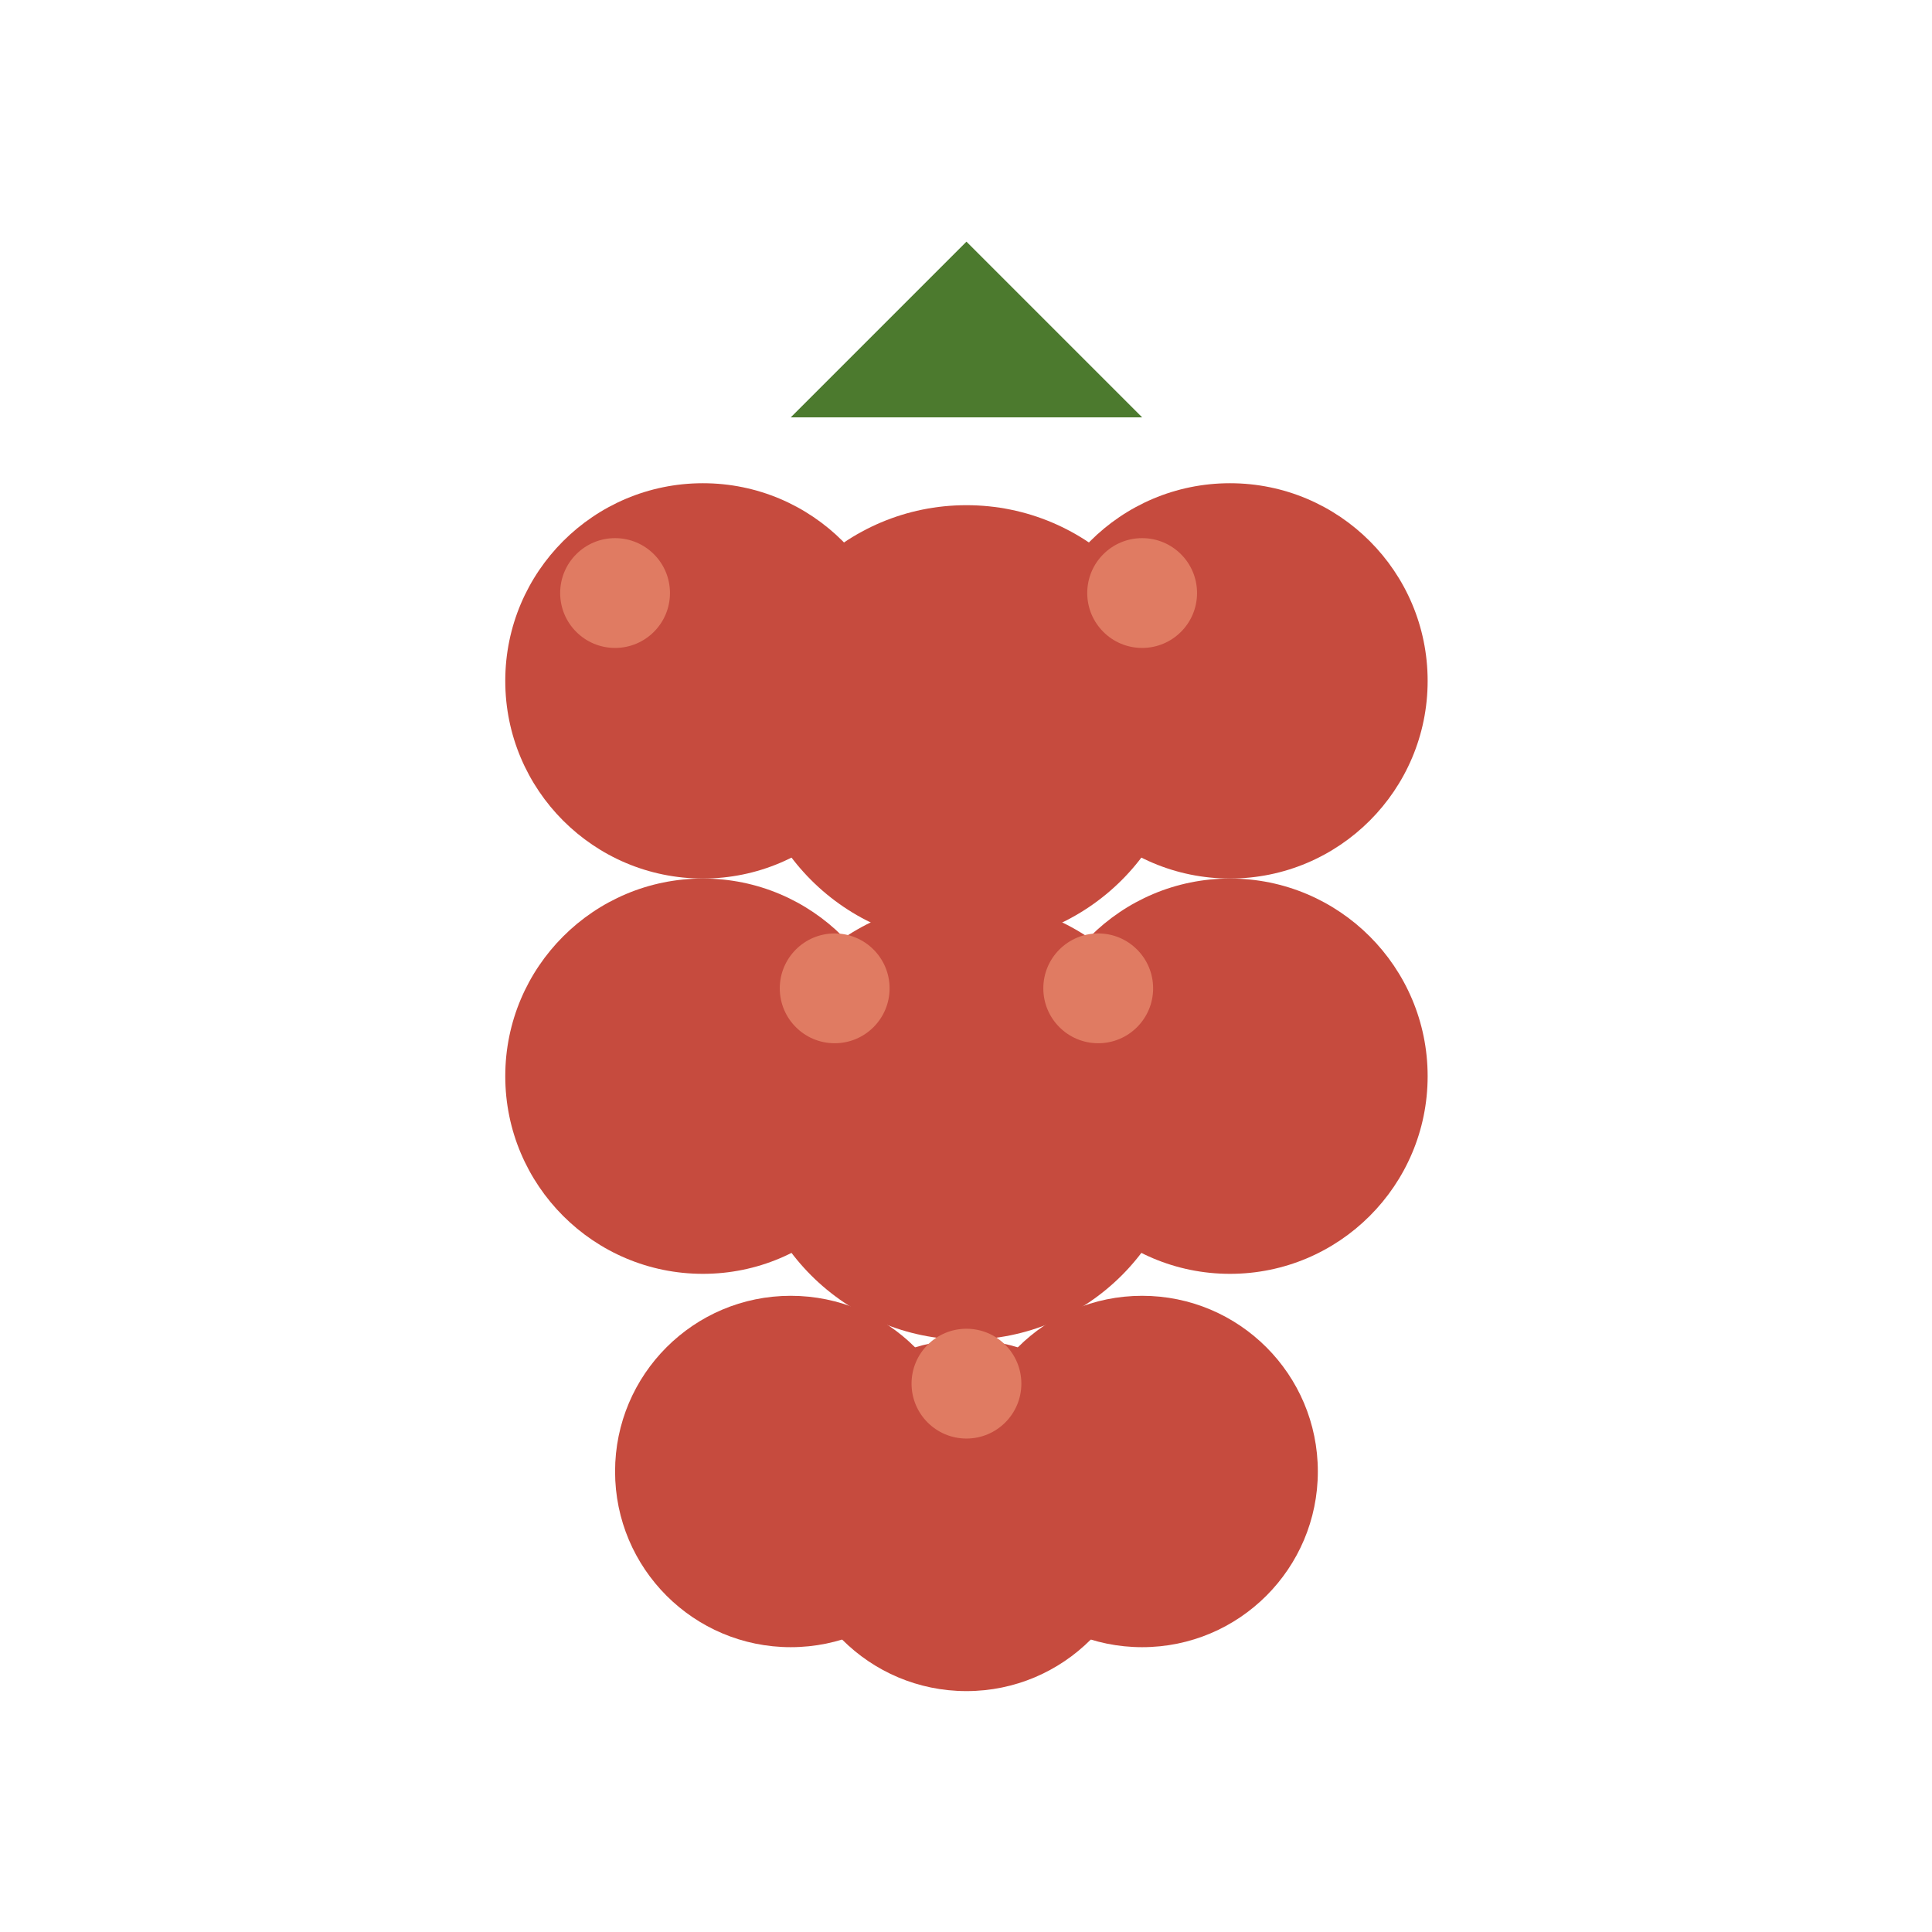
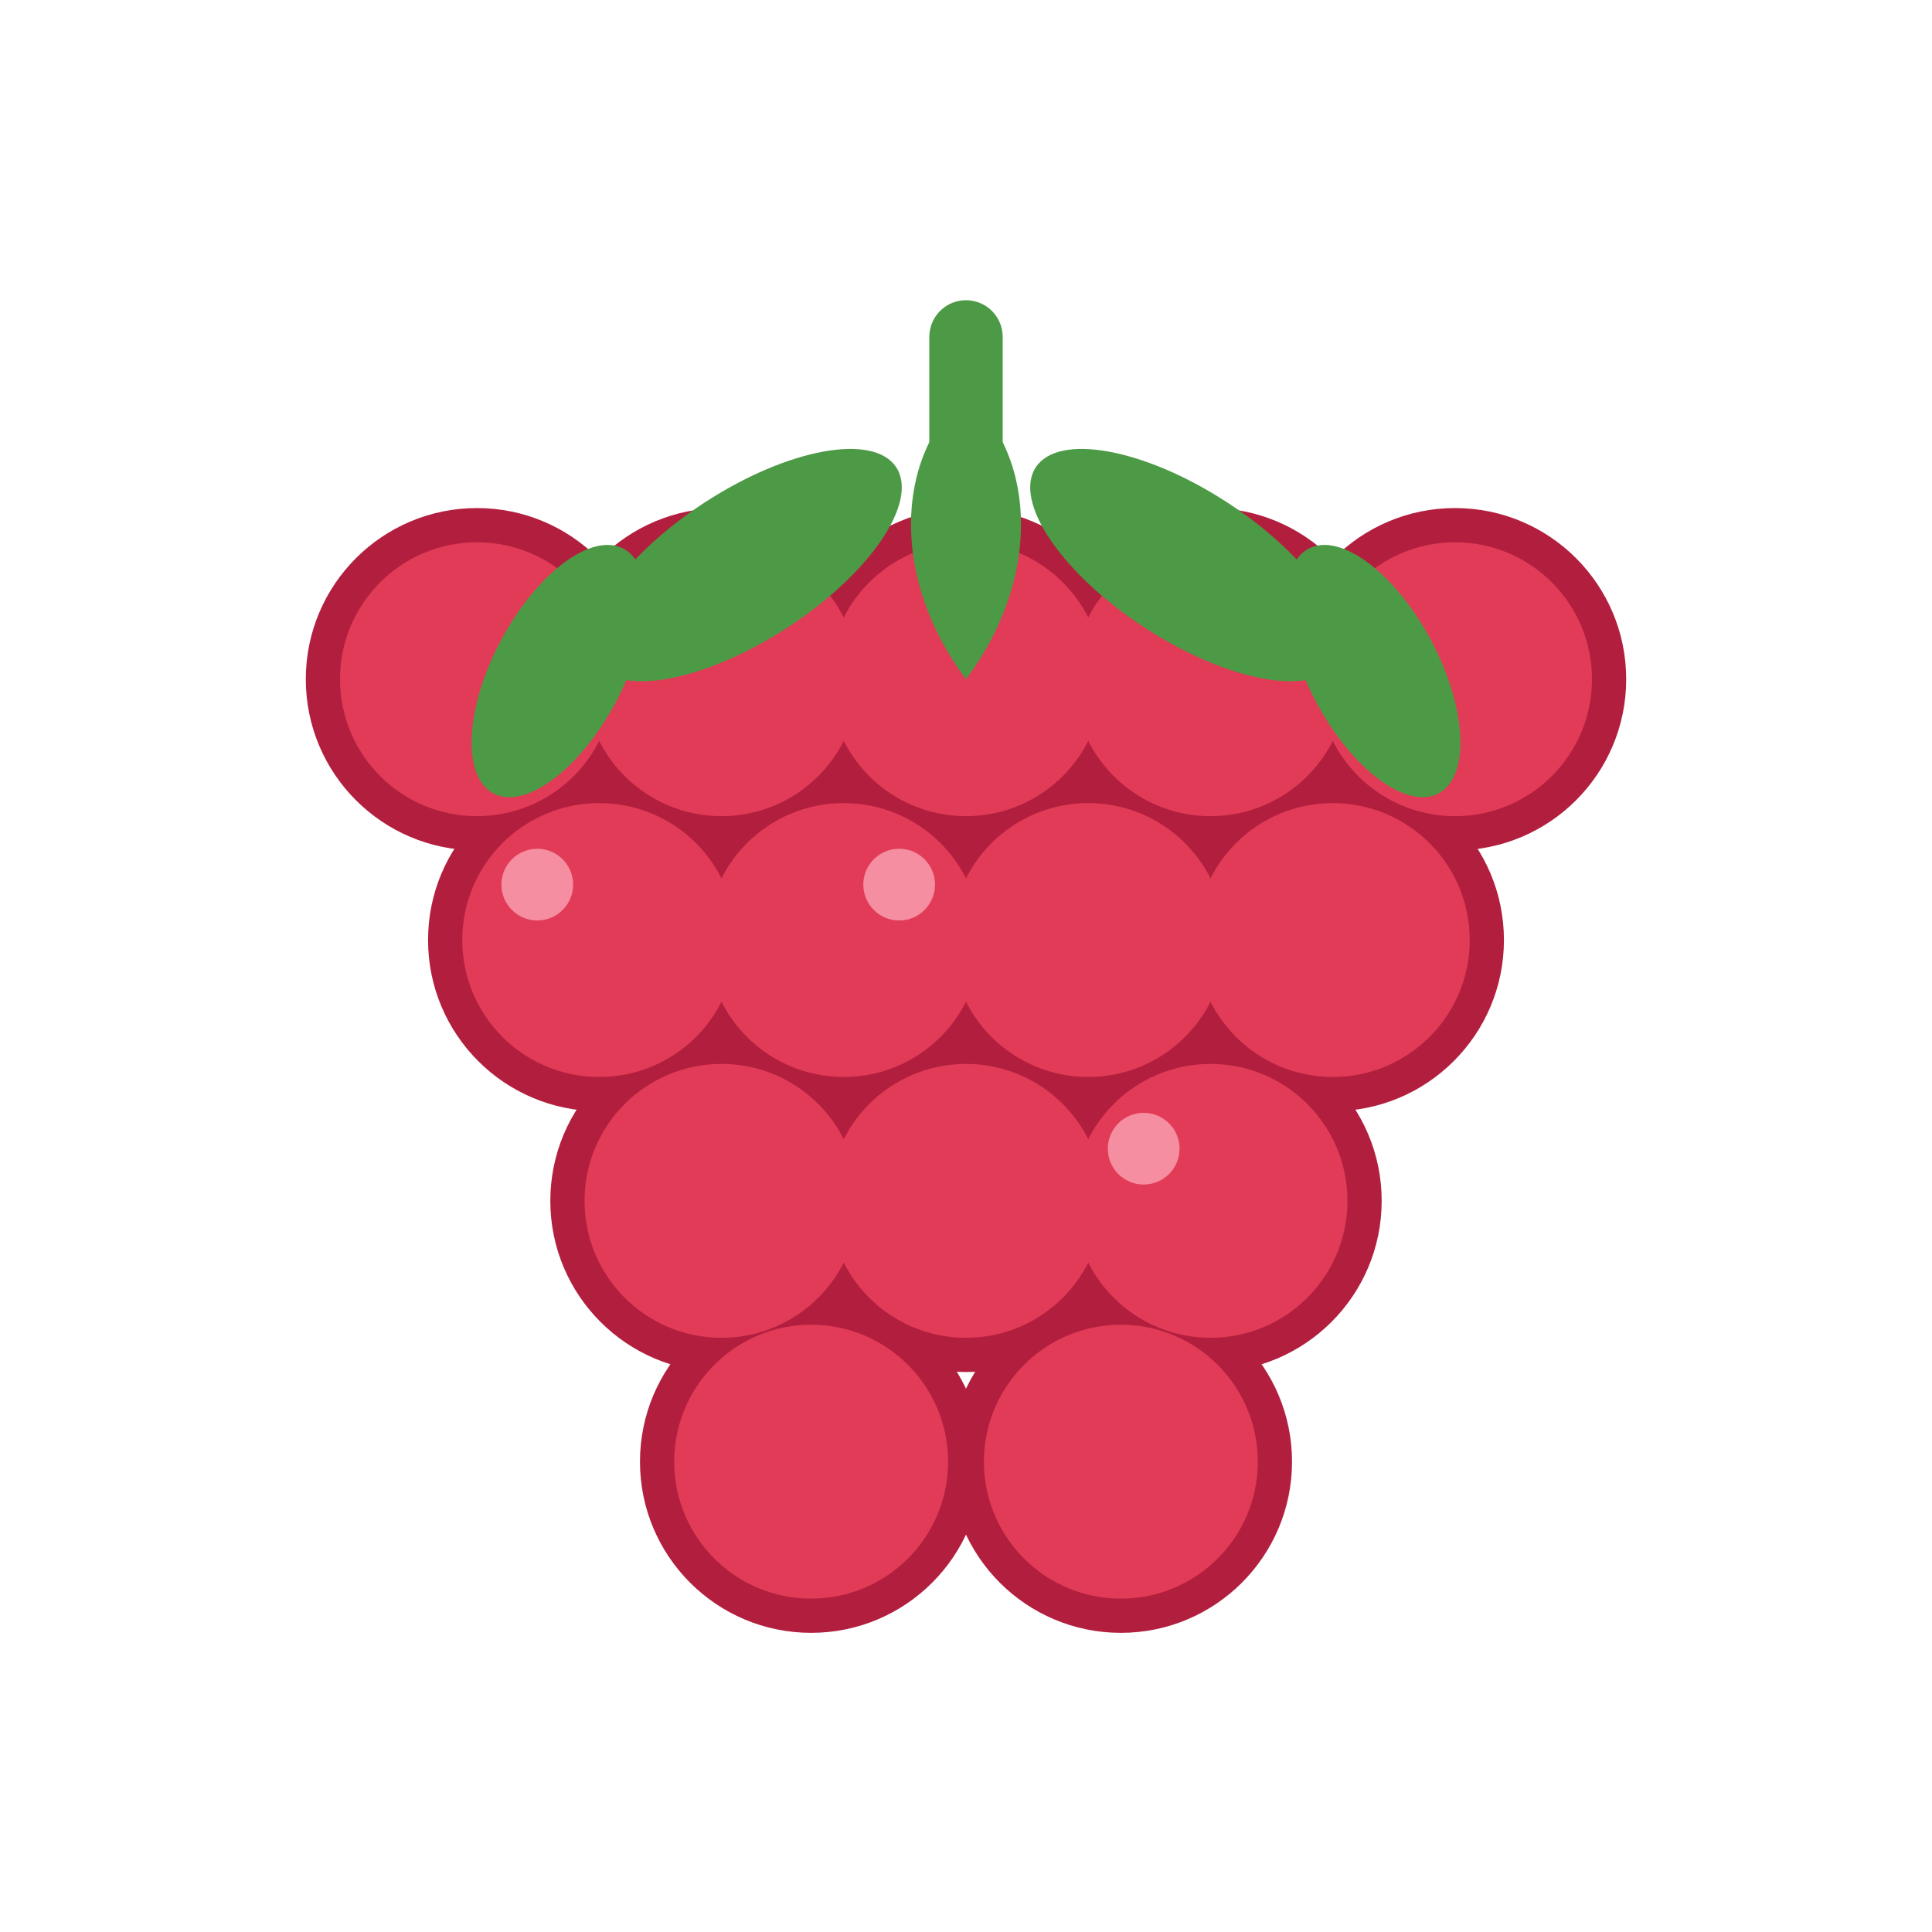
<svg xmlns="http://www.w3.org/2000/svg" viewBox="0 0 128 128">
-   <g transform="translate(-29.09 -30.55) scale(1.455)">
-     <path d="M56 40 L72 40 L64 32 Z" fill="#4C7A2E" />
-     <circle cx="52" cy="52" r="9" fill="#C64B3E" />
-     <circle cx="76" cy="52" r="9" fill="#C64B3E" />
-     <circle cx="64" cy="54" r="10" fill="#C64B3E" />
-     <circle cx="52" cy="70" r="9" fill="#C64B3E" />
-     <circle cx="76" cy="70" r="9" fill="#C64B3E" />
-     <circle cx="64" cy="72" r="10" fill="#C64B3E" />
-     <circle cx="56" cy="88" r="8" fill="#C64B3E" />
-     <circle cx="72" cy="88" r="8" fill="#C64B3E" />
-     <circle cx="64" cy="90" r="8" fill="#C64B3E" />
-     <circle cx="48" cy="48" r="2.5" fill="#E07B62" />
-     <circle cx="72" cy="48" r="2.5" fill="#E07B62" />
-     <circle cx="58" cy="66" r="2.5" fill="#E07B62" />
-     <circle cx="70" cy="66" r="2.5" fill="#E07B62" />
-     <circle cx="64" cy="84" r="2.5" fill="#E07B62" />
+   <g transform="translate(-5.12 -5.76) scale(1.08)">
+     <path d="M64 26 L64 46" fill="none" stroke="#4C9A45" stroke-width="4.5" stroke-linecap="round" />
+     <g fill="#B21F3E">
+       <circle cx="34" cy="47" r="10.5" />
+       <circle cx="49" cy="47" r="10.5" />
+       <circle cx="64" cy="47" r="10.5" />
+       <circle cx="79" cy="47" r="10.5" />
+       <circle cx="94" cy="47" r="10.5" />
+       <circle cx="41.5" cy="63" r="10.5" />
+       <circle cx="56.5" cy="63" r="10.5" />
+       <circle cx="71.5" cy="63" r="10.5" />
+       <circle cx="86.5" cy="63" r="10.5" />
+       <circle cx="49" cy="79" r="10.5" />
+       <circle cx="64" cy="79" r="10.5" />
+       <circle cx="79" cy="79" r="10.5" />
+       <circle cx="54.5" cy="95" r="10.5" />
+       <circle cx="73.5" cy="95" r="10.5" />
+     </g>
+     <g fill="#E23B57">
+       <circle cx="34" cy="47" r="8.4" />
+       <circle cx="49" cy="47" r="8.4" />
+       <circle cx="64" cy="47" r="8.4" />
+       <circle cx="79" cy="47" r="8.4" />
+       <circle cx="94" cy="47" r="8.4" />
+       <circle cx="41.5" cy="63" r="8.4" />
+       <circle cx="56.5" cy="63" r="8.4" />
+       <circle cx="71.5" cy="63" r="8.4" />
+       <circle cx="86.5" cy="63" r="8.4" />
+       <circle cx="49" cy="79" r="8.4" />
+       <circle cx="64" cy="79" r="8.4" />
+       <circle cx="79" cy="79" r="8.4" />
+       <circle cx="54.5" cy="95" r="8.4" />
+       <circle cx="73.5" cy="95" r="8.4" />
+     </g>
+     <g fill="#F58EA0">
+       <circle cx="44.8" cy="43.4" r="2.2" />
+       <circle cx="37.7" cy="59.6" r="2.2" />
+       <circle cx="59.9" cy="59.6" r="2.2" />
+       <circle cx="74.9" cy="75.8" r="2.2" />
+     </g>
+     <g fill="#4C9A45">
+       <ellipse cx="39" cy="46.5" rx="8.5" ry="4" transform="rotate(-62 39 46.5)" />
+       <ellipse cx="89" cy="46.5" rx="8.5" ry="4" transform="rotate(62 89 46.5)" />
+       <ellipse cx="50.5" cy="40" rx="11" ry="4.6" transform="rotate(-33 50.5 40)" />
+       <ellipse cx="77.5" cy="40" rx="11" ry="4.6" transform="rotate(33 77.5 40)" />
+       <path d="M64 47 C59.5 41 59.5 33.5 64 29.5 C68.5 33.5 68.5 41 64 47 Z" />
+     </g>
  </g>
</svg>
